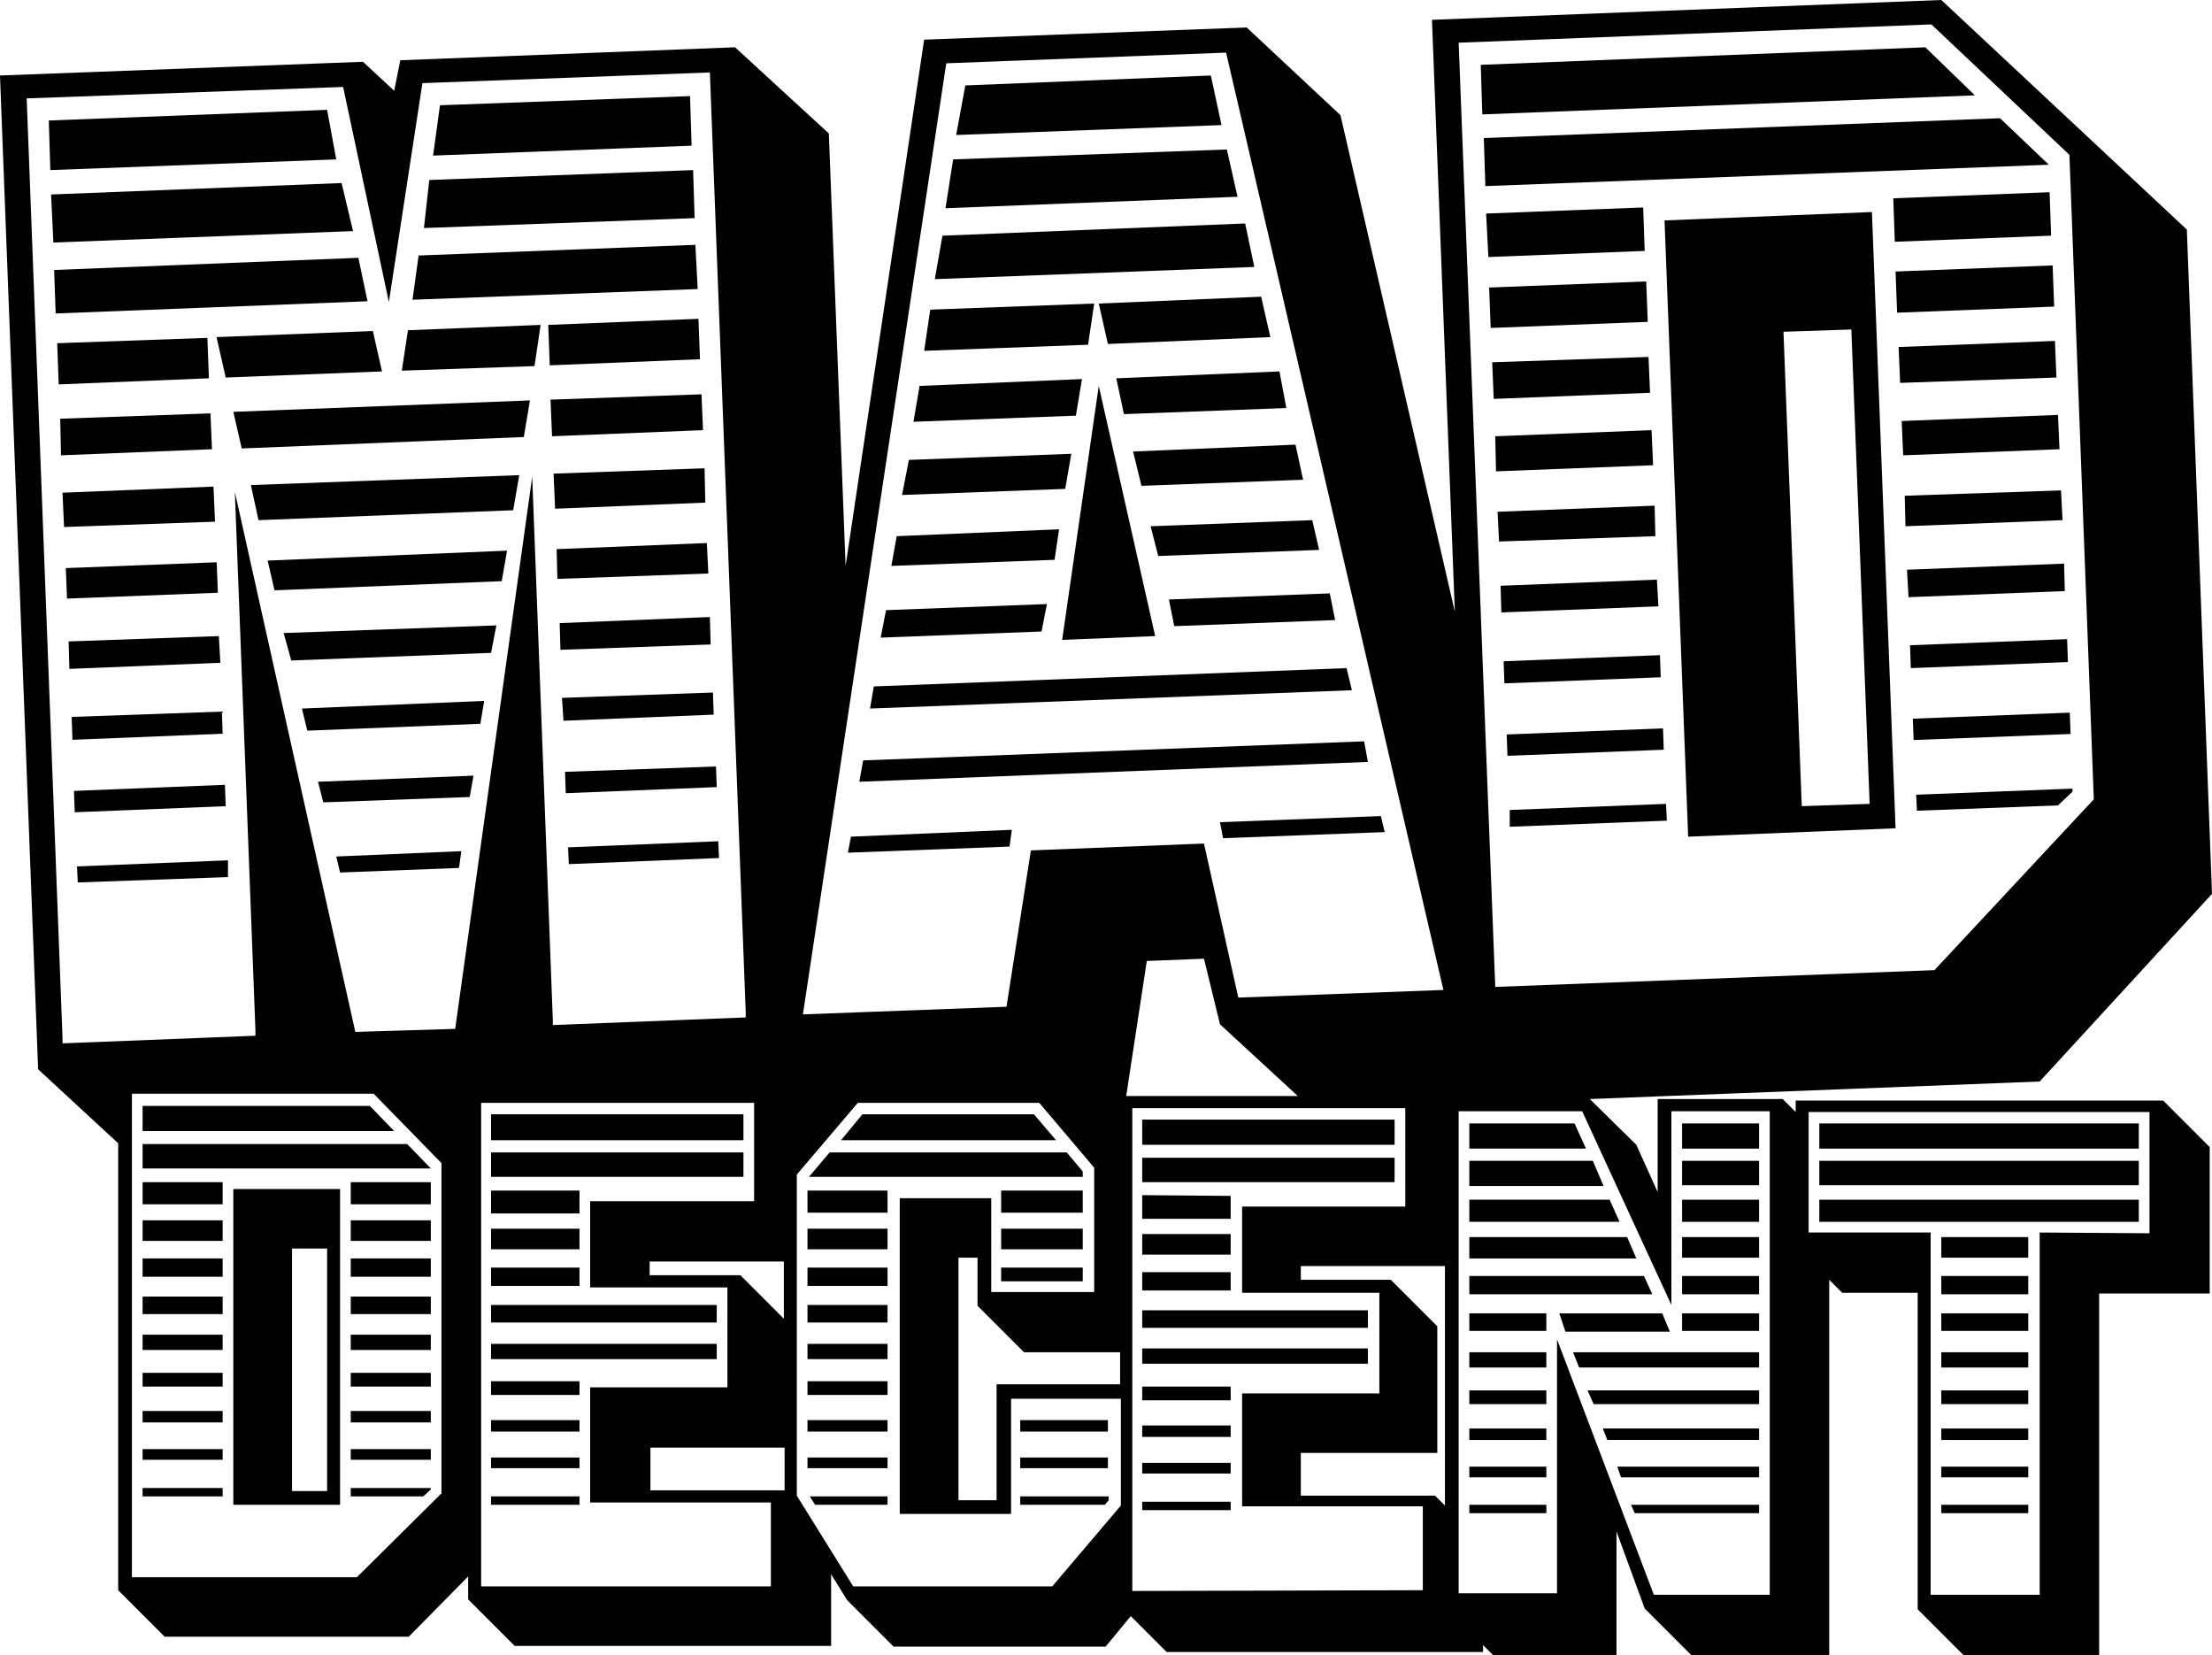
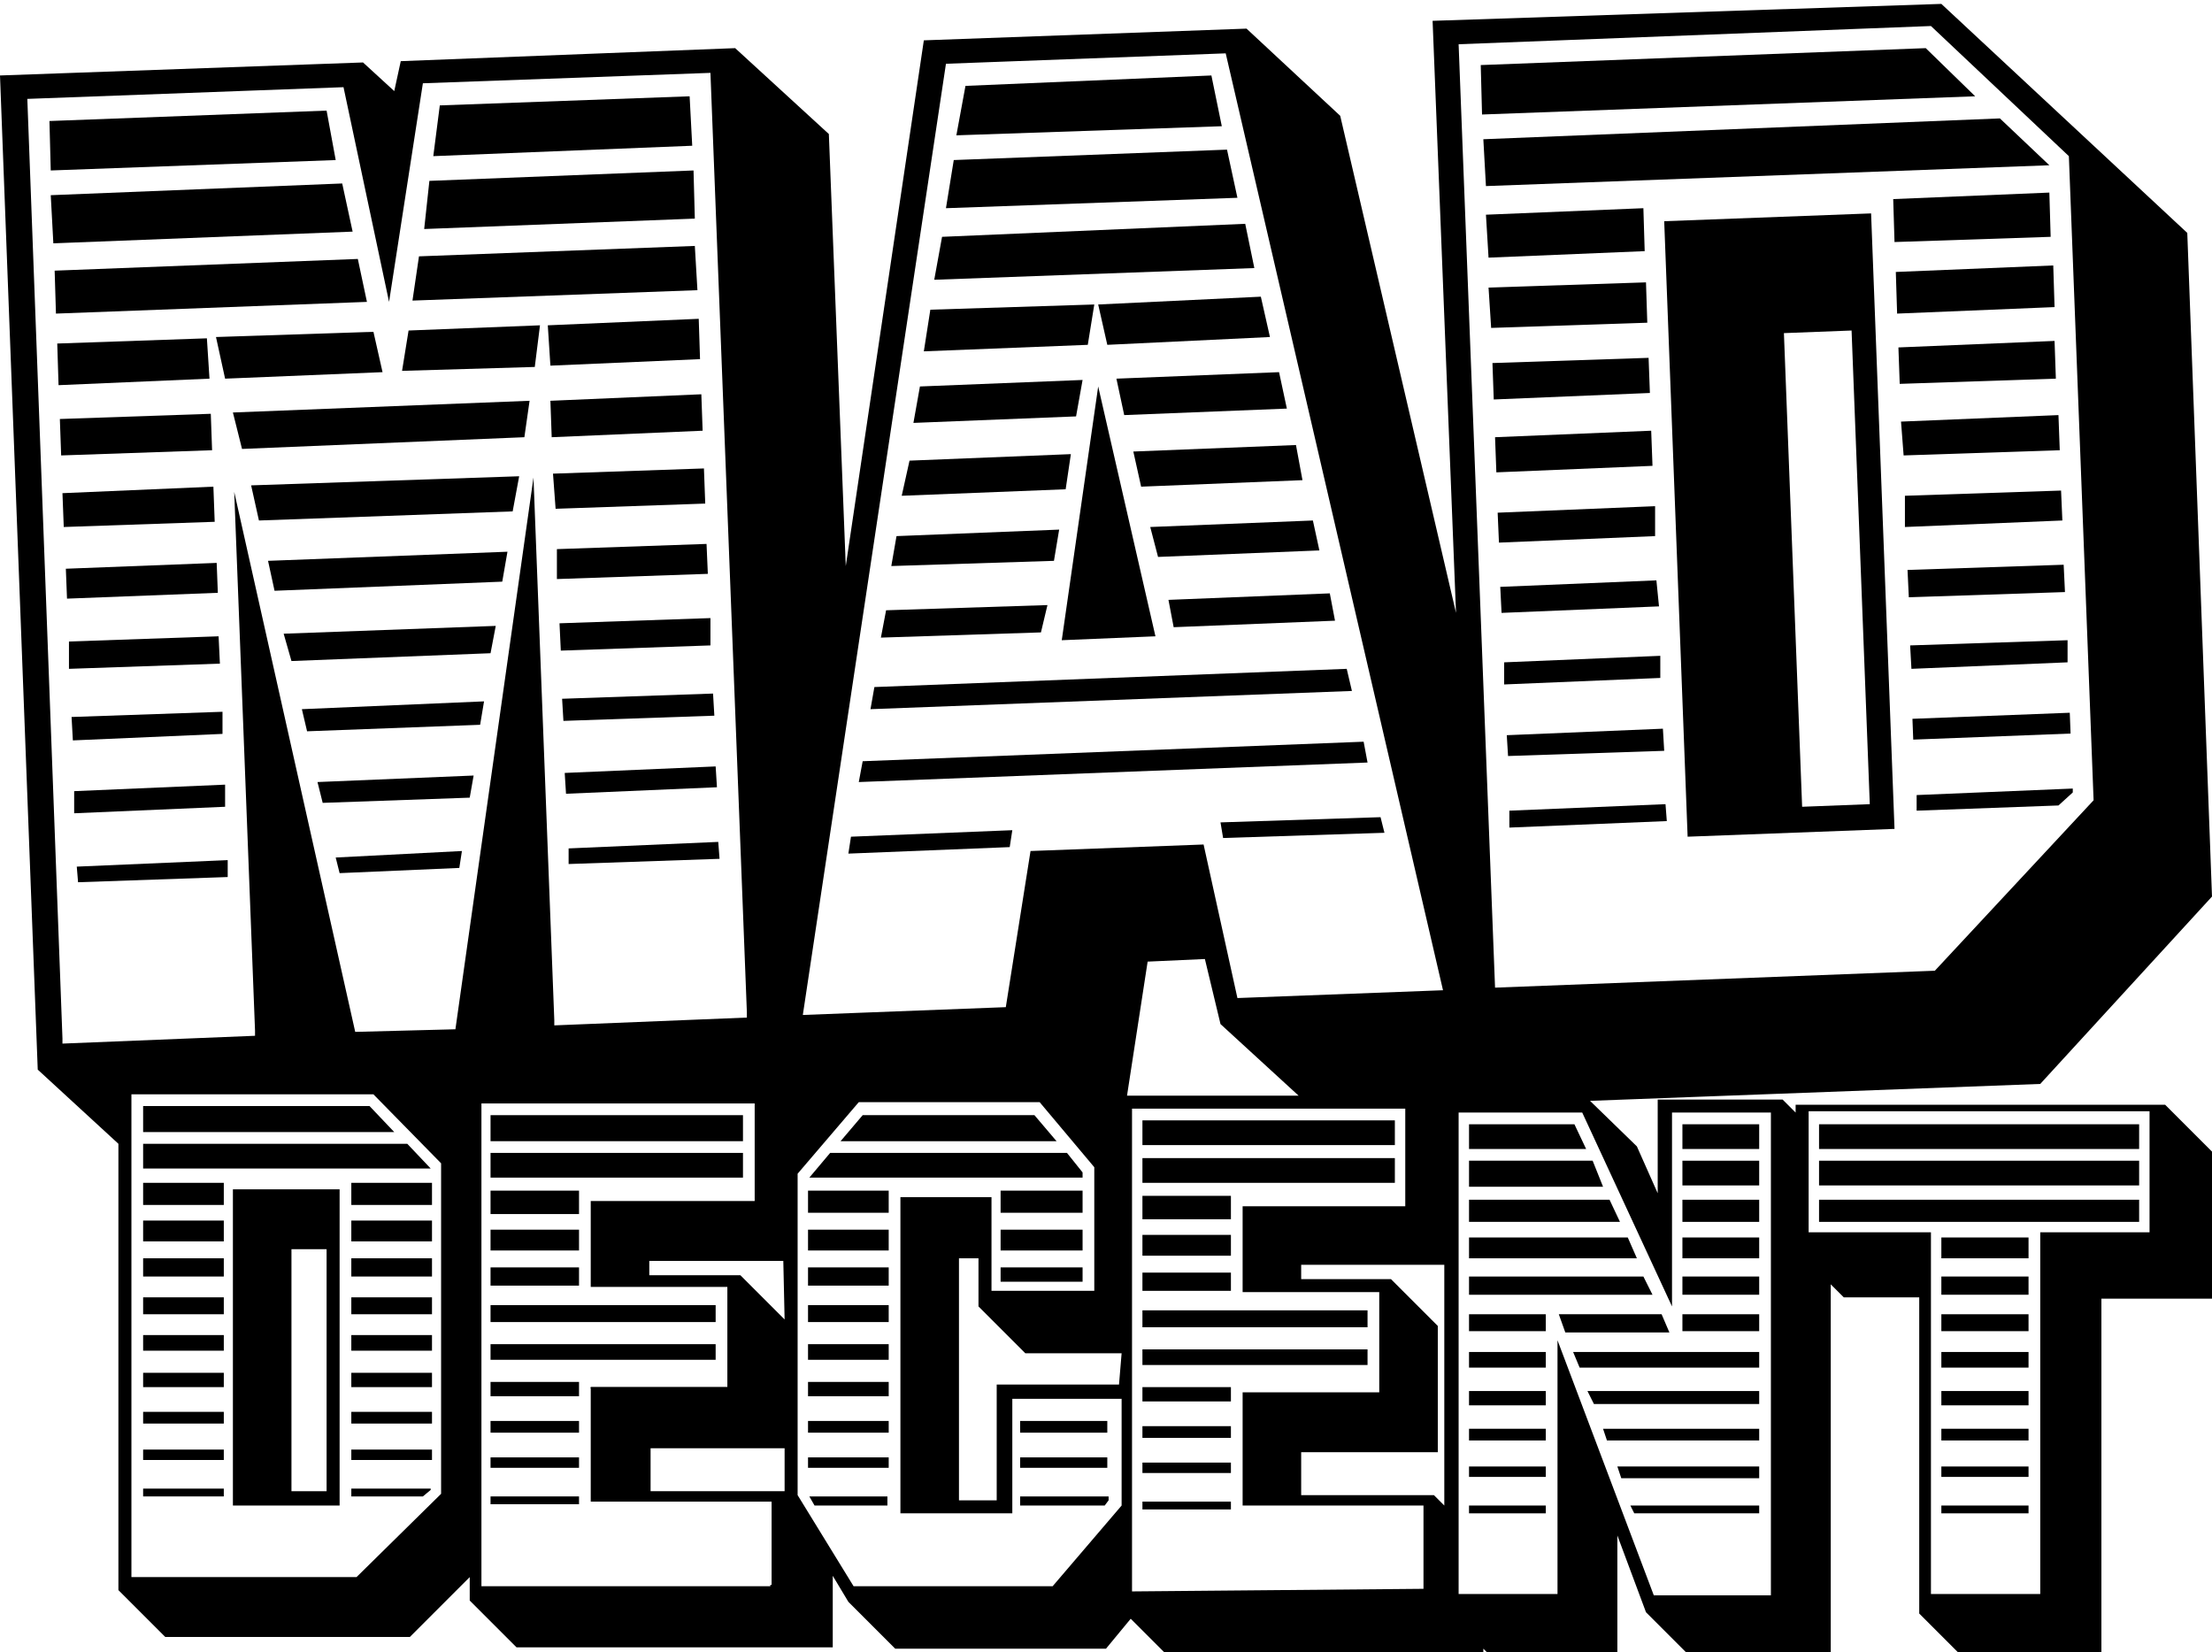
- <svg xmlns="http://www.w3.org/2000/svg" version="1.1" id="Layer_1" x="0px" y="0px" viewBox="0 0 290.1 216.9" style="enable-background:new 0 0 290.1 216.9;" xml:space="preserve">
+ <svg xmlns="http://www.w3.org/2000/svg" version="1.1" id="Layer_1" x="0px" y="0px" width="170px" height="126.9px" viewBox="0 86.4 170 126.9" style="enable-background:new 0 86.4 170 126.9;" xml:space="preserve">
+   <style type="text/css">
+ 
+ 	.st0{fill:none;}
+ 
+ </style>
  <g>
-     <polygon points="140.9,146.9 143.1,149.1 146.8,153.4 146.8,146.7  " />
-     <rect x="191.3" y="166" width="0" height="33.1" />
-     <polygon points="191.3,145.8 191.3,148.9 191.3,148.9 191.3,145.8  " />
-     <polygon points="57.8,150.1 61.4,153.7 61.4,150  " />
-     <rect x="77.4" y="181.9" width="18" height="0.2" />
-     <polygon points="107.3,148.2 105.8,148.3 106.6,149  " />
-     <polygon points="73.5,85.2 93.2,84.5 93.1,80.9 73.4,81.7  " />
-     <polygon points="74.6,113.3 94.3,112.5 94.2,110.3 74.5,111.1  " />
-     <polygon points="38.2,86.6 64.4,85.6 65.1,82 37.2,83  " />
-     <polygon points="74.2,104 94,103.2 93.9,100.5 74.1,101.2  " />
-     <polygon points="68.7,57.3 69.5,52.5 30.6,54 31.7,58.8  " />
-     <polygon points="73.9,94.5 93.6,93.7 93.5,90.8 73.7,91.5  " />
-     <polygon points="36,77.4 65.8,76.2 66.5,72.2 35.1,73.5  " />
-     <polygon points="33.9,68.2 67.3,66.9 68.1,62.3 32.9,63.6  " />
-     <polygon points="70.9,42.6 53.5,43.3 52.7,48.6 70.1,48  " />
-     <polygon points="90.5,12.6 57.7,13.8 56.8,20.4 90.7,19.1  " />
-     <polygon points="90.9,22.3 56.3,23.6 55.6,29.9 91.1,28.6  " />
-     <polygon points="91.2,32.1 54.9,33.5 54.1,39.3 91.5,37.9  " />
-     <polygon points="73.1,75.9 92.9,75.2 92.7,71.2 73,72  " />
-     <polygon points="42.9,14.4 6.4,15.8 6.6,22.3 44.1,20.9  " />
-     <polygon points="72.1,47.9 91.8,47.1 91.6,41.8 71.9,42.6  " />
-     <polygon points="72.4,57.2 92.2,56.4 92,51.7 72.2,52.4  " />
-     <polygon points="72.8,66.7 92.5,65.9 92.4,61.4 72.6,62.1  " />
-     <polygon points="29.5,102.9 9.7,103.7 9.8,106.5 29.6,105.7  " />
-     <polygon points="29.1,93.3 9.4,94 9.5,97 29.2,96.2  " />
-     <rect x="8.7" y="74.1" transform="matrix(0.9993 -3.864514e-02 3.864514e-02 0.9993 -2.9259 0.7742)" width="19.8" height="4" />
-     <polygon points="28.7,83.4 9,84.1 9.1,87.7 28.9,86.9  " />
-     <polygon points="44.8,24 6.7,25.5 7,31.8 46.3,30.3  " />
-     <polygon points="47,33.8 7.1,35.4 7.3,41.1 48.2,39.5  " />
-     <polygon points="10.1,113.6 10.2,115.7 29.9,115 29.9,112.8  " />
-     <polygon points="27.6,54.2 7.9,54.9 8,59.7 27.8,58.9  " />
-     <polygon points="28,63.8 8.2,64.6 8.4,69.1 28.2,68.4  " />
-     <polygon points="29.6,49.5 50.1,48.7 48.9,43.4 28.4,44.2  " />
-     <polygon points="42.4,105.2 61.6,104.5 62.1,101.7 41.7,102.5  " />
-     <polygon points="44.6,114.4 60.2,113.8 60.5,111.6 44.1,112.3  " />
-     <polygon points="27.2,44.3 7.5,45 7.7,50.4 27.4,49.6  " />
-     <polygon points="40.3,95.8 63,94.9 63.5,91.9 39.6,92.9  " />
-     <polygon points="139.3,83.9 151.5,83.4 144.1,50.6  " />
-     <polygon points="141.9,49.7 120.6,50.6 119.8,55.3 141.1,54.5  " />
-     <polygon points="143.5,39.8 122,40.6 121.2,46 142.7,45.2  " />
-     <polygon points="137.3,79.2 116.2,80 115.5,83.6 136.6,82.8  " />
-     <polygon points="176.6,87.6 114.6,90 114.1,92.9 177.3,90.5  " />
-     <polygon points="140.5,59.5 119.2,60.3 118.3,64.9 139.7,64.1  " />
-     <polygon points="138.9,69.4 117.6,70.3 116.9,74.2 138.3,73.4  " />
-     <polygon points="160.4,109.9 181.6,109.1 181.1,107 160,107.8  " />
-     <polygon points="132.7,108.8 111.6,109.7 111.2,111.8 132.4,111  " />
-     <polygon points="178.9,97.2 113.2,99.7 112.7,102.5 179.4,99.9  " />
-     <polygon points="151.9,72.9 173,72.1 172.1,68.2 150.9,69  " />
-     <polygon points="149.7,63.7 170.9,62.9 169.9,58.3 148.6,59.2  " />
-     <polygon points="154,82.1 175.1,81.3 174.4,77.8 153.3,78.6  " />
-     <polygon points="147.4,54.3 168.7,53.5 167.8,48.7 146.4,49.6  " />
-     <polygon points="158.8,9.9 126.6,11.2 125.4,17.7 160.2,16.4  " />
-     <polygon points="145.3,45.1 166.6,44.2 165.4,38.9 144.1,39.8  " />
-     <polygon points="160.9,19.6 125,20.9 124,27.3 162.3,25.8  " />
-     <polygon points="163.3,29.3 123.6,30.9 122.6,36.6 164.5,35  " />
-     <path d="M218.3,28.9l3.1,80.8l27.2-1.1l-3.1-80.8L218.3,28.9z M236.3,105.7l-2.4-62.2l8.9-0.3l2.4,62.2L236.3,105.7z" />
-     <polygon points="250.3,78.3 270.8,77.5 270.7,73.9 250.1,74.7  " />
-     <polygon points="250.6,87.6 271.2,86.8 271.1,83.8 250.5,84.6  " />
-     <rect x="250.9" y="93.9" transform="matrix(-0.9993 3.850038e-02 -3.850038e-02 -0.9993 525.8951 180.4093)" width="20.6" height="2.8" />
-     <polygon points="249.9,69 270.5,68.2 270.3,64.3 249.8,65  " />
-     <polygon points="248.8,41 269.4,40.2 269.2,34.8 248.6,35.6  " />
-     <polygon points="251.4,106.3 269.9,105.6 271.8,103.8 271.8,103.4 251.3,104.2  " />
-     <polygon points="248.5,31.7 269,30.9 268.8,25.2 248.3,26  " />
-     <polygon points="249.2,50.2 269.7,49.5 269.5,44.7 249,45.5  " />
-     <polygon points="262.3,15.5 194.6,18.1 194.8,24.4 268.7,21.6  " />
-     <polygon points="249.6,59.7 270.1,58.9 269.9,54.4 249.4,55.2  " />
-     <polygon points="218.1,95.5 197.6,96.3 197.7,99.1 218.2,98.3  " />
-     <polygon points="252.5,6.2 194.2,8.5 194.4,15 259,12.5  " />
-     <polygon points="217.7,85.9 197.2,86.7 197.3,89.6 217.8,88.8  " />
-     <polygon points="217.3,76 196.8,76.8 196.9,80.3 217.5,79.5  " />
-     <polygon points="198,106.2 198,108.4 218.6,107.6 218.5,105.4  " />
-     <polygon points="216.2,46.8 195.7,47.5 195.9,52.3 216.4,51.5  " />
-     <polygon points="215.5,27.2 194.9,28 195.2,33.7 215.7,32.9  " />
-     <polygon points="215.9,36.9 195.3,37.7 195.5,43 216.1,42.2  " />
-     <polygon points="216.8,61 216.6,56.4 196.1,57.2 196.2,61.8  " />
-     <polygon points="217,66.3 196.4,67.1 196.6,71 217.1,70.3  " />
-     <path d="M30.6,155.9L30.6,155.9v41.4h14V197v-41.1 M38.3,163.7h4.6v31.8h-4.6V163.7z" />
-     <rect x="46" y="185" width="10.5" height="1.5" />
-     <rect x="18.7" y="170" width="10.5" height="2.3" />
-     <rect x="46" y="180" width="10.5" height="1.8" />
-     <rect x="46" y="175" width="10.5" height="2" />
-     <rect x="18.7" y="165" width="10.5" height="2.4" />
-     <polygon points="46,196.2 55.5,196.2 56.5,195.3 56.5,195.1 46,195.1  " />
-     <rect x="18.7" y="160" width="10.5" height="2.7" />
-     <rect x="46" y="190" width="10.5" height="1.4" />
-     <rect x="18.7" y="155" width="10.5" height="2.9" />
-     <rect x="46" y="170" width="10.5" height="2.3" />
-     <rect x="18.7" y="185" width="10.5" height="1.5" />
-     <rect x="18.7" y="180" width="10.5" height="1.8" />
-     <rect x="18.7" y="190" width="10.5" height="1.4" />
-     <rect x="18.7" y="175" width="10.5" height="2" />
-     <rect x="18.7" y="195.1" width="10.5" height="1.1" />
-     <polygon points="48.5,145 18.7,145 18.7,148.3 51.7,148.3  " />
-     <rect x="46" y="160" width="10.5" height="2.7" />
-     <rect x="46" y="155" width="10.5" height="2.9" />
-     <rect x="46" y="165" width="10.5" height="2.4" />
-     <polygon points="18.7,150 18.7,153.2 56.5,153.2 53.4,150  " />
-     <rect x="64.4" y="146.1" width="33.1" height="3.4" />
-     <rect x="64.4" y="151.1" width="33.1" height="3.2" />
-     <rect x="64.4" y="161.1" width="11.6" height="2.7" />
-     <rect x="64.4" y="176.2" width="29.6" height="2" />
-     <rect x="64.4" y="171.1" width="29.6" height="2.3" />
-     <rect x="64.4" y="166.2" width="11.6" height="2.4" />
-     <rect x="64.4" y="181.1" width="11.6" height="1.8" />
-     <polygon points="76,156.1 64.4,156.1 64.4,159.1 76,159.1  " />
-     <rect x="64.4" y="186.2" width="11.6" height="1.5" />
-     <rect x="64.4" y="196.2" width="11.6" height="1.1" />
-     <rect x="64.4" y="191.1" width="11.6" height="1.4" />
-     <rect x="105.9" y="156.1" width="10.5" height="2.9" />
-     <polygon points="142,153.6 139.9,151.1 108.8,151.1 106.1,154.3 142,154.3  " />
-     <rect x="131.3" y="156.1" width="10.7" height="2.9" />
-     <polygon points="138.5,149.5 135.6,146.1 113.1,146.1 110.3,149.5  " />
-     <rect x="105.9" y="161.1" width="10.5" height="2.7" />
-     <rect x="133.8" y="191.1" width="11.5" height="1.4" />
-     <rect x="133.8" y="186.2" width="11.5" height="1.5" />
-     <polygon points="106.9,197.3 116.4,197.3 116.4,196.2 106.2,196.2  " />
-     <rect x="105.9" y="191.1" width="10.5" height="1.4" />
-     <rect x="105.9" y="186.2" width="10.5" height="1.5" />
-     <rect x="131.3" y="166.2" width="10.7" height="1.8" />
-     <rect x="131.3" y="161.1" width="10.7" height="2.7" />
-     <rect x="105.9" y="181.1" width="10.5" height="1.8" />
-     <polygon points="133.8,197.3 144.9,197.3 145.4,196.7 145.4,196.2 133.8,196.2  " />
-     <rect x="105.9" y="166.2" width="10.5" height="2.4" />
-     <rect x="105.9" y="176.2" width="10.5" height="2" />
-     <rect x="105.9" y="171.1" width="10.5" height="2.3" />
-     <rect x="149.8" y="151.8" width="33.1" height="3.2" />
-     <rect x="149.8" y="146.8" width="33.1" height="3.3" />
-     <rect x="149.8" y="176.8" width="29.6" height="2" />
-     <rect x="149.8" y="181.8" width="11.6" height="1.8" />
-     <rect x="149.8" y="161.8" width="11.6" height="2.7" />
-     <rect x="149.8" y="171.8" width="29.6" height="2.3" />
-     <rect x="149.8" y="166.8" width="11.6" height="2.4" />
-     <rect x="149.8" y="191.8" width="11.6" height="1.4" />
-     <polygon points="161.4,156.8 149.8,156.7 149.8,159.8 161.4,159.8  " />
-     <rect x="149.8" y="186.9" width="11.6" height="1.5" />
-     <rect x="149.8" y="196.9" width="11.6" height="1.1" />
-     <polygon points="214.4,198.4 230.7,198.4 230.7,197.3 213.9,197.3  " />
-     <rect x="220.6" y="167.3" width="10.1" height="2.4" />
-     <rect x="220.6" y="162.2" width="10.1" height="2.7" />
-     <rect x="220.6" y="172.2" width="10.1" height="2.3" />
-     <polygon points="207.1,179.3 230.7,179.3 230.7,177.3 206.3,177.3  " />
-     <polygon points="218,172.2 204.5,172.2 205.3,174.6 219,174.6  " />
-     <polygon points="212.6,193.7 230.7,193.7 230.7,192.3 212.1,192.3  " />
-     <rect x="220.6" y="152.2" width="10.1" height="3.2" />
-     <polygon points="210.8,188.8 230.7,188.8 230.7,187.3 210.2,187.3  " />
-     <polygon points="209,184.1 230.7,184.1 230.7,182.3 208.2,182.3  " />
-     <rect x="220.6" y="147.3" width="10.1" height="3.3" />
-     <rect x="220.6" y="157.3" width="10.1" height="2.9" />
-     <rect x="192.7" y="182.3" width="10.1" height="1.8" />
-     <rect x="192.7" y="187.3" width="10.1" height="1.5" />
-     <rect x="192.7" y="192.3" width="10.1" height="1.4" />
-     <polygon points="215.6,167.3 192.7,167.3 192.7,169.7 216.7,169.7  " />
-     <rect x="192.7" y="177.3" width="10.1" height="2" />
-     <polygon points="213.4,162.2 192.7,162.2 192.7,165 214.6,165  " />
-     <polygon points="211.1,157.3 192.7,157.3 192.7,160.2 212.4,160.2  " />
-     <polygon points="208.9,152.2 192.7,152.2 192.7,155.5 210.3,155.5  " />
-     <polygon points="206.5,147.3 192.7,147.3 192.7,150.6 208,150.6  " />
-     <rect x="192.7" y="197.3" width="10.1" height="1.1" />
-     <rect x="192.7" y="172.2" width="10.1" height="2.3" />
-     <path d="M235.5,144.1v1.7l-1.7-1.7h-16.4v12.2l-2.8-6.2l-6.1-6l59-2.3l22.6-24.6l-3.3-87.1L254.6,0l-66.8,2.6l3,77.6l-15-65.1   L163.5,3.6l-42.3,1.6l-10.3,69l-2.2-56.7L96.4,6.2L52.5,7.9l-0.8,4l-4.1-3.8L0,9.9l5,130.3l10.5,9.7v58.6l6.1,6.1h32l7.8-7.9v3   l6.1,6.1h41.5v-9.4l2.1,3.4l6.1,6.1h27.8l3.3-4l4.7,4.7h41.5v-0.9l1.3,1.3H212v-16.2l3.7,10.1l6.1,6.1h18.1v-49.2l1.7,1.7h9.9v41.5   l6.1,6.1h17.7v-47.5h14.5v-19.2l-6.1-6.1H235.5z M196.1,129.4L191.3,5.6l62-2.4l18.1,17.1l3.2,84.5l-20.9,22.4 M124.1,8.3l36.7-1.4   l28.5,122.9l-26.9,1l-4.5-20.2l-22.7,0.9L132,132l-26.7,1L124.1,8.3z M46.6,135.3L30.8,64.5l2.7,70.6l0,0.7l-25.3,1l0-0.7L3.5,12.9   L45,11.4l6,28.2l4.4-28.7l37.7-1.4l4.7,123.2l0,0.7l-25.3,1l0-0.7l-2.7-71.2l-10.1,72.4 M57.9,195.6v0.2l-11.1,11H17.3v-0.2v-63.2   H49l8.9,9.1V195.6z M101.1,207.8v0.2h-38v-0.2v-63.2h35.8v12.7v0.2H77.4l0,0v11.3h18v13v0.2h-18l0,0V197h23.7V207.8z M102.9,195.4   L102.9,195.4l-17.6,0v-5.6h17.6V195.4z M102.9,173l-5.8-5.8H85.2v-1.8h17.6V173z M111.9,208l-7.4-11.9v-0.2v-30.5V154l8-9.4h23.8   l7.2,8.5v16.1v0.2h-13.5v-0.2v-12.1h-12v41.4h14.6v-0.2v-14.9h14.4l0,14L138,208 M146.8,181.5h-16.1v15.2h-5v-31.8h2.5v6.3l6.1,6.1   h12.6V181.5z M147.7,143.7l2.7-17.7l7.5-0.3l2.1,8.6l10.2,9.4H147.7z M148.5,208.6l0-63.3h35.8V158v0.2h-21.4v11.1v0.2h18v13v0.2   h-18v14.6v0.2h23.7v11 M189.5,197.4l-1.3-1.3h-17.6v-5.6h17.9v-16.6l-6.1-6.1h-11.8V166h18.9V197.4z M232.1,209.1h-15.2l-12.7-33.5   v33.3h-12.9V166l0,0v-17.1v0v-3.2l0,0h16.2l11.7,25.4v-25.4h12.9V209.1z M267.5,161.6v47.3v0.2h-14.3v-0.2v-47.3l-16,0l0-15.8h44.7   v15.9" />
-     <line x1="204.2" y1="175.6" x2="204.2" y2="175.6" />
-     <rect x="254.6" y="172.2" width="11.4" height="2.3" />
-     <rect x="254.6" y="167.3" width="11.4" height="2.4" />
-     <rect x="254.6" y="162.2" width="11.4" height="2.7" />
-     <rect x="254.6" y="192.3" width="11.4" height="1.4" />
-     <rect x="254.6" y="197.3" width="11.4" height="1.1" />
-     <rect x="254.6" y="177.3" width="11.4" height="2" />
-     <rect x="254.6" y="187.3" width="11.4" height="1.5" />
-     <rect x="254.6" y="182.3" width="11.4" height="1.8" />
-     <rect x="238.6" y="152.2" width="41.9" height="3.2" />
-     <rect x="238.6" y="157.3" width="41.9" height="2.9" />
-     <rect x="238.6" y="147.3" width="41.9" height="3.3" />
+     <polygon points="82.6,172.5 83.9,173.8 86,176.3 86,172.4  " />
+     <rect x="112.1" y="183.7" width="0" height="19.4" />
+     <polygon points="112.1,171.9 112.1,173.7 112.1,173.7  " />
+     <polygon points="33.9,174.4 36,176.5 36,174.3  " />
+     <rect x="45.4" y="193" width="10.5" height="0.1" />
+     <polygon points="62.9,173.3 62,173.4 62.5,173.8  " />
+     <polygon points="43.1,136.4 54.6,136 54.6,133.9 43,134.3  " />
+     <polygon points="43.7,152.8 55.3,152.4 55.2,151.1 43.7,151.6  " />
+     <polygon points="22.4,137.2 37.7,136.6 38.1,134.5 21.8,135.1  " />
+     <polygon points="43.5,147.4 55.1,146.9 55,145.3 43.4,145.8  " />
+     <polygon points="40.3,120 40.7,117.2 17.9,118.1 18.6,120.9  " />
+     <polygon points="43.3,141.8 54.9,141.4 54.8,139.7 43.2,140.1  " />
+     <polygon points="21.1,131.8 38.6,131.1 39,128.8 20.6,129.5  " />
+     <polygon points="19.9,126.4 39.4,125.7 39.9,123 19.3,123.7  " />
+     <polygon points="41.5,111.4 31.4,111.8 30.9,114.9 41.1,114.6  " />
+     <polygon points="53,93.8 33.8,94.5 33.3,98.4 53.2,97.6  " />
+     <polygon points="53.3,99.5 33,100.3 32.6,104 53.4,103.2  " />
+     <polygon points="53.4,105.3 32.2,106.1 31.7,109.5 53.6,108.7  " />
+     <polygon points="42.8,130.9 54.4,130.5 54.3,128.2 42.8,128.6  " />
+     <polygon points="25.1,94.9 3.8,95.7 3.9,99.5 25.8,98.7  " />
+     <polygon points="42.3,114.5 53.8,114 53.7,110.9 42.1,111.4  " />
+     <polygon points="42.4,120 54,119.5 53.9,116.7 42.3,117.2  " />
+     <polygon points="42.7,125.5 54.2,125.1 54.1,122.4 42.5,122.8  " />
+     <polygon points="17.3,146.7 5.7,147.2 5.7,148.9 17.3,148.4  " />
+     <polygon points="17.1,141.1 5.5,141.5 5.6,143.3 17.1,142.8  " />
+     <rect x="5.1" y="129.9" transform="matrix(-0.9993 3.867225e-02 -3.867225e-02 -0.9993 26.8614 261.5688)" width="11.6" height="2.3" />
+     <polygon points="16.8,135.3 5.3,135.7 5.3,137.8 16.9,137.4  " />
+     <polygon points="26.3,100.5 3.9,101.4 4.1,105.1 27.1,104.2  " />
+     <polygon points="27.5,106.3 4.2,107.2 4.3,110.5 28.2,109.6  " />
+     <polygon points="5.9,153 6,154.2 17.5,153.8 17.5,152.5  " />
+     <polygon points="16.2,118.2 4.6,118.6 4.7,121.4 16.3,121  " />
+     <polygon points="16.4,123.8 4.8,124.3 4.9,126.9 16.5,126.5  " />
+     <polygon points="17.3,115.5 29.4,115 28.7,111.9 16.6,112.3  " />
+     <polygon points="24.8,148.1 36.1,147.7 36.4,146 24.4,146.5  " />
+     <polygon points="26.1,153.5 35.3,153.1 35.5,151.8 25.8,152.3  " />
+     <polygon points="15.9,112.4 4.4,112.8 4.5,116 16.1,115.5  " />
+     <polygon points="23.6,142.6 36.9,142.1 37.2,140.3 23.2,140.9  " />
+     <polygon points="81.6,135.6 88.8,135.3 84.4,116.1  " />
+     <polygon points="83.2,115.6 70.7,116.1 70.2,118.9 82.7,118.4  " />
+     <polygon points="84.1,109.8 71.5,110.2 71,113.4 83.6,112.9  " />
+     <polygon points="80.5,132.9 68.1,133.3 67.7,135.4 80,135  " />
+     <polygon points="103.5,137.8 67.2,139.2 66.9,140.9 103.9,139.5  " />
+     <polygon points="82.3,121.3 69.9,121.8 69.3,124.5 81.9,124  " />
+     <polygon points="81.4,127.1 68.9,127.6 68.5,129.9 81,129.5  " />
+     <polygon points="94,150.8 106.4,150.4 106.1,149.2 93.8,149.6  " />
+     <polygon points="77.8,150.2 65.4,150.7 65.2,152 77.6,151.5  " />
+     <polygon points="104.8,143.4 66.3,144.9 66,146.5 105.1,145  " />
+     <polygon points="89,129.2 101.4,128.7 100.9,126.4 88.4,126.9  " />
+     <polygon points="87.7,123.8 100.1,123.3 99.6,120.6 87.1,121.1  " />
+     <polygon points="90.2,134.6 102.6,134.1 102.2,132 89.8,132.5  " />
+     <polygon points="86.4,118.3 98.9,117.8 98.3,115 85.8,115.5  " />
+     <polygon points="93.1,92.2 74.2,93 73.5,96.8 93.9,96.1  " />
+     <polygon points="85.1,112.9 97.6,112.3 96.9,109.2 84.4,109.8  " />
+     <polygon points="94.3,97.9 73.3,98.7 72.7,102.4 95.1,101.6  " />
+     <polygon points="95.7,103.6 72.4,104.6 71.8,107.9 96.4,107  " />
+     <path d="M127.9,103.4l1.8,47.3l15.9-0.6l-1.8-47.3L127.9,103.4z M138.5,148.4l-1.4-36.4l5.2-0.2l1.4,36.4L138.5,148.4z" />
+     <polygon points="146.7,132.3 158.7,131.9 158.6,129.8 146.6,130.2  " />
+     <polygon points="146.9,137.8 158.9,137.3 158.9,135.6 146.8,136  " />
+     <rect x="147" y="141.4" transform="matrix(0.9993 -3.850457e-02 3.850457e-02 0.9993 -5.3639 5.9994)" width="12.1" height="1.6" />
+     <polygon points="146.4,126.9 158.5,126.4 158.4,124.1 146.4,124.5  " />
+     <polygon points="145.8,110.5 157.9,110 157.8,106.8 145.7,107.3  " />
+     <polygon points="147.3,148.7 158.2,148.3 159.3,147.3 159.3,147 147.3,147.5  " />
+     <polygon points="145.6,105 157.6,104.6 157.5,101.2 145.5,101.7  " />
+     <polygon points="146,115.9 158,115.5 157.9,112.6 145.9,113.1  " />
+     <polygon points="153.7,95.5 114,97.1 114.2,100.7 157.5,99.1  " />
+     <polygon points="146.3,121.4 158.3,121 158.2,118.3 146.1,118.8  " />
+     <polygon points="127.8,142.4 115.8,142.9 115.9,144.5 127.9,144.1  " />
+     <polygon points="148,90.1 113.8,91.4 113.9,95.2 151.8,93.8  " />
+     <polygon points="127.6,136.8 115.6,137.3 115.6,139 127.6,138.5  " />
+     <polygon points="127.3,131 115.3,131.5 115.4,133.5 127.5,133  " />
+     <polygon points="116,148.7 116,150 128.1,149.5 128,148.2  " />
+     <polygon points="126.7,113.9 114.7,114.3 114.8,117.1 126.8,116.6  " />
+     <polygon points="126.3,102.4 114.2,102.9 114.4,106.2 126.4,105.7  " />
+     <polygon points="126.5,108.1 114.4,108.5 114.6,111.6 126.6,111.2  " />
+     <polygon points="127,122.2 126.9,119.5 114.9,120 115,122.7  " />
+     <polygon points="127.2,125.3 115.1,125.8 115.2,128.1 127.2,127.6  " />
+     <path d="M17.9,177.8L17.9,177.8v24.3h8.2v-0.2v-24.1 M22.4,182.4h2.7V201h-2.7V182.4z" />
+     <rect x="27" y="194.9" width="6.2" height="0.9" />
+     <rect x="11" y="186.1" width="6.2" height="1.3" />
+     <rect x="27" y="191.9" width="6.2" height="1.1" />
+     <rect x="27" y="189" width="6.2" height="1.2" />
+     <rect x="11" y="183.1" width="6.2" height="1.4" />
+     <polygon points="27,201.4 32.5,201.4 33.1,200.9 33.1,200.8 27,200.8  " />
+     <rect x="11" y="180.2" width="6.2" height="1.6" />
+     <rect x="27" y="197.8" width="6.2" height="0.8" />
+     <rect x="11" y="177.3" width="6.2" height="1.7" />
+     <rect x="27" y="186.1" width="6.2" height="1.3" />
+     <rect x="11" y="194.9" width="6.2" height="0.9" />
+     <rect x="11" y="191.9" width="6.2" height="1.1" />
+     <rect x="11" y="197.8" width="6.2" height="0.8" />
+     <rect x="11" y="189" width="6.2" height="1.2" />
+     <rect x="11" y="200.8" width="6.2" height="0.6" />
+     <polygon points="28.4,171.4 11,171.4 11,173.4 30.3,173.4  " />
+     <rect x="27" y="180.2" width="6.2" height="1.6" />
+     <rect x="27" y="177.3" width="6.2" height="1.7" />
+     <rect x="27" y="183.1" width="6.2" height="1.4" />
+     <polygon points="11,174.3 11,176.2 33.1,176.2 31.3,174.3  " />
+     <rect x="37.7" y="172.1" width="19.4" height="2" />
+     <rect x="37.7" y="175" width="19.4" height="1.9" />
+     <rect x="37.7" y="180.9" width="6.8" height="1.6" />
+     <rect x="37.7" y="189.7" width="17.3" height="1.2" />
+     <rect x="37.7" y="186.7" width="17.3" height="1.3" />
+     <rect x="37.7" y="183.8" width="6.8" height="1.4" />
+     <rect x="37.7" y="192.6" width="6.8" height="1.1" />
+     <polygon points="44.5,177.9 37.7,177.9 37.7,179.7 44.5,179.7  " />
+     <rect x="37.7" y="195.6" width="6.8" height="0.9" />
+     <rect x="37.7" y="201.4" width="6.8" height="0.6" />
+     <rect x="37.7" y="198.4" width="6.8" height="0.8" />
+     <rect x="62.1" y="177.9" width="6.2" height="1.7" />
+     <polygon points="83.2,176.5 82,175 63.8,175 62.2,176.9 83.2,176.9  " />
+     <rect x="76.9" y="177.9" width="6.3" height="1.7" />
+     <polygon points="81.2,174.1 79.5,172.1 66.3,172.1 64.6,174.1  " />
+     <rect x="62.1" y="180.9" width="6.2" height="1.6" />
+     <rect x="78.4" y="198.4" width="6.7" height="0.8" />
+     <rect x="78.4" y="195.6" width="6.7" height="0.9" />
+     <polygon points="62.6,202.1 68.2,202.1 68.2,201.4 62.2,201.4  " />
+     <rect x="62.1" y="198.4" width="6.2" height="0.8" />
+     <rect x="62.1" y="195.6" width="6.2" height="0.9" />
+     <rect x="76.9" y="183.8" width="6.3" height="1.1" />
+     <rect x="76.9" y="180.9" width="6.3" height="1.6" />
+     <rect x="62.1" y="192.6" width="6.2" height="1.1" />
+     <polygon points="78.4,202.1 84.9,202.1 85.2,201.7 85.2,201.4 78.4,201.4  " />
+     <rect x="62.1" y="183.8" width="6.2" height="1.4" />
+     <rect x="62.1" y="189.7" width="6.2" height="1.2" />
+     <rect x="62.1" y="186.7" width="6.2" height="1.3" />
+     <rect x="87.8" y="175.4" width="19.4" height="1.9" />
+     <rect x="87.8" y="172.5" width="19.4" height="1.9" />
+     <rect x="87.8" y="190.1" width="17.3" height="1.2" />
+     <rect x="87.8" y="193" width="6.8" height="1.1" />
+     <rect x="87.8" y="181.3" width="6.8" height="1.6" />
+     <rect x="87.8" y="187.1" width="17.3" height="1.3" />
+     <rect x="87.8" y="184.2" width="6.8" height="1.4" />
+     <rect x="87.8" y="198.8" width="6.8" height="0.8" />
+     <polygon points="94.6,178.3 87.8,178.3 87.8,180.1 94.6,180.1  " />
+     <rect x="87.8" y="196" width="6.8" height="0.9" />
+     <rect x="87.8" y="201.8" width="6.8" height="0.6" />
+     <polygon points="125.6,202.7 135.2,202.7 135.2,202.1 125.3,202.1  " />
+     <rect x="129.3" y="184.5" width="5.9" height="1.4" />
+     <rect x="129.3" y="181.5" width="5.9" height="1.6" />
+     <rect x="129.3" y="187.4" width="5.9" height="1.3" />
+     <polygon points="121.4,191.5 135.2,191.5 135.2,190.3 120.9,190.3  " />
+     <polygon points="127.7,187.4 119.8,187.4 120.3,188.8 128.3,188.8  " />
+     <polygon points="124.6,200 135.2,200 135.2,199.1 124.3,199.1  " />
+     <rect x="129.3" y="175.6" width="5.9" height="1.9" />
+     <polygon points="123.5,197.1 135.2,197.1 135.2,196.2 123.2,196.2  " />
+     <polygon points="122.5,194.3 135.2,194.3 135.2,193.3 122,193.3  " />
+     <rect x="129.3" y="172.8" width="5.9" height="1.9" />
+     <rect x="129.3" y="178.6" width="5.9" height="1.7" />
+     <rect x="112.9" y="193.3" width="5.9" height="1.1" />
+     <rect x="112.9" y="196.2" width="5.9" height="0.9" />
+     <rect x="112.9" y="199.1" width="5.9" height="0.8" />
+     <polygon points="126.3,184.5 112.9,184.5 112.9,185.9 127,185.9  " />
+     <rect x="112.9" y="190.3" width="5.9" height="1.2" />
+     <polygon points="125.1,181.5 112.9,181.5 112.9,183.1 125.8,183.1  " />
+     <polygon points="123.7,178.6 112.9,178.6 112.9,180.3 124.5,180.3  " />
+     <polygon points="122.4,175.6 112.9,175.6 112.9,177.6 123.2,177.6  " />
+     <polygon points="121,172.8 112.9,172.8 112.9,174.7 121.9,174.7  " />
+     <rect x="112.9" y="202.1" width="5.9" height="0.6" />
+     <rect x="112.9" y="187.4" width="5.9" height="1.3" />
+     <path d="M138,170.9v1l-1-1h-9.6v7.2l-1.6-3.6l-3.6-3.5l34.6-1.3l13.2-14.4l-1.9-51l-18.9-17.6L110.1,88l1.8,45.5L103,95.3l-7.2-6.7   L71,89.5l-6,40.4l-1.3-33.2l-7.2-6.6l-25.7,1l-0.5,2.3l-2.4-2.2L0,92.2l2.9,76.4l6.2,5.7v34.3l3.6,3.6h18.8l4.6-4.6v1.8l3.6,3.6   h24.3v-5.5l1.2,2l3.6,3.6H85l1.9-2.3l2.8,2.8H114v-0.5l0.8,0.8h9.5v-9.5l2.2,5.9l3.6,3.6h10.6v-28.8l1,1h5.8v24.3l3.6,3.6h10.4   v-27.8h8.5v-11.3l-3.6-3.6H138V170.9z M114.9,162.3l-2.8-72.5l36.3-1.4l10.6,10l1.9,49.5L148.7,161 M72.7,91.3l21.5-0.8l16.7,72   l-15.8,0.6l-2.6-11.8l-13.3,0.5l-1.9,12l-15.6,0.6L72.7,91.3z M27.3,165.7L18,124.2l1.6,41.4v0.4l-14.8,0.6v-0.4L2.1,94l24.3-0.9   l3.5,16.5l2.6-16.8L54.6,92l2.8,72.2v0.4l-14.8,0.6v-0.4l-1.6-41.7L35,165.5 M33.9,201.1v0.1l-6.5,6.4H10.1v-0.1v-37h18.6l5.2,5.3   V201.1z M59.2,208.2v0.1H37v-0.1v-37h21v7.4v0.1H45.4l0,0v6.6h10.5v7.6v0.1H45.4l0,0v8.8h13.9V208.2z M60.3,201L60.3,201H50v-3.3   h10.3V201z M60.3,187.8l-3.4-3.4h-7v-1.1h10.3L60.3,187.8L60.3,187.8z M65.6,208.3l-4.3-7v-0.1v-17.9v-6.7l4.7-5.5h13.9l4.2,5v9.4   v0.1h-7.9v-0.1v-7.1h-7v24.3h8.6v-0.1v-8.7h8.4v8.2l-5.3,6.2 M86,192.8h-9.4v8.9h-2.9v-18.6h1.5v3.7l3.6,3.6h7.4L86,192.8L86,192.8   z M86.6,170.7l1.6-10.4l4.4-0.2l1.2,5l6,5.5H86.6z M87,208.7v-37.1h21v7.4v0.1H95.5v6.5v0.1H106v7.6v0.1H95.5v8.6v0.1h13.9v6.4    M111,202.1l-0.8-0.8H100v-3.3h10.5v-9.7l-3.6-3.6H100v-1.1H111V202.1L111,202.1z M136,209h-8.9l-7.4-19.6v19.5h-7.6v-25.1l0,0v-10   l0,0v-1.9l0,0h9.5l6.9,14.9v-14.9h7.6V209z M156.8,181.1v27.7v0.1h-8.4v-0.1v-27.7H139v-9.3h26.2v9.3" />
+     <line class="st0" x1="119.7" y1="189.3" x2="119.7" y2="189.3" />
+     <rect x="149.2" y="187.4" width="6.7" height="1.3" />
+     <rect x="149.2" y="184.5" width="6.7" height="1.4" />
+     <rect x="149.2" y="181.5" width="6.7" height="1.6" />
+     <rect x="149.2" y="199.1" width="6.7" height="0.8" />
+     <rect x="149.2" y="202.1" width="6.7" height="0.6" />
+     <rect x="149.2" y="190.3" width="6.7" height="1.2" />
+     <rect x="149.2" y="196.2" width="6.7" height="0.9" />
+     <rect x="149.2" y="193.3" width="6.7" height="1.1" />
+     <rect x="139.8" y="175.6" width="24.6" height="1.9" />
+     <rect x="139.8" y="178.6" width="24.6" height="1.7" />
+     <rect x="139.8" y="172.8" width="24.6" height="1.9" />
  </g>
</svg>
